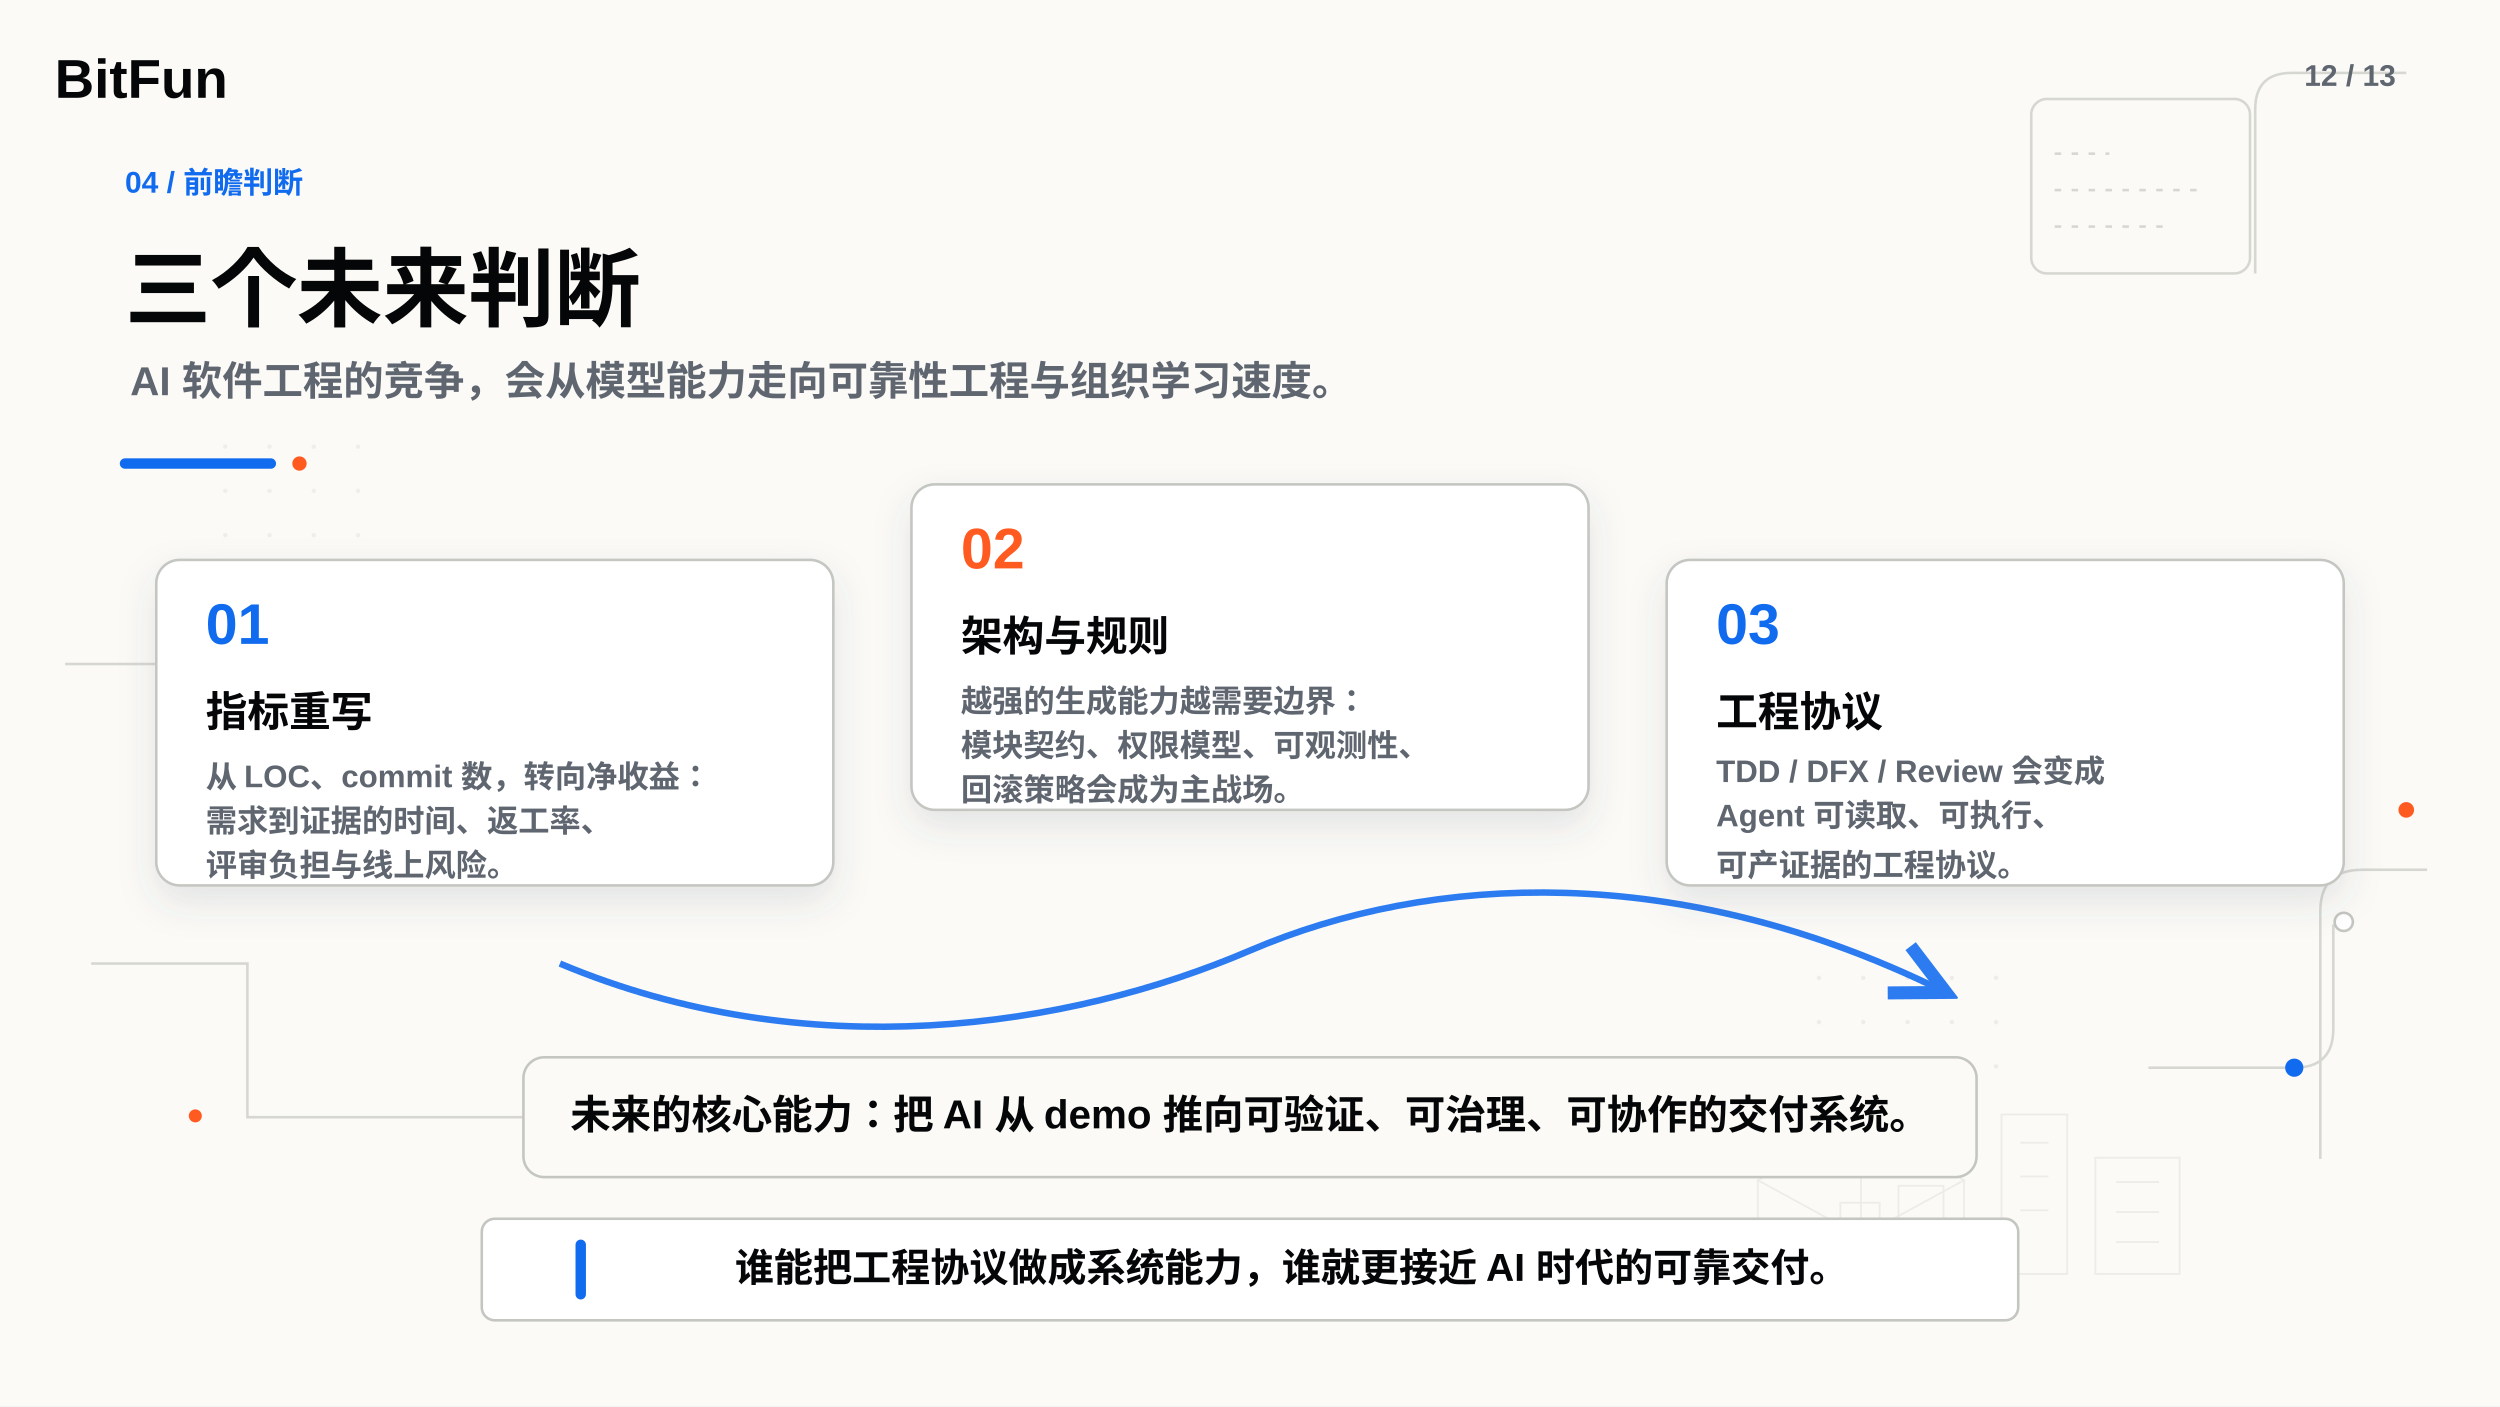
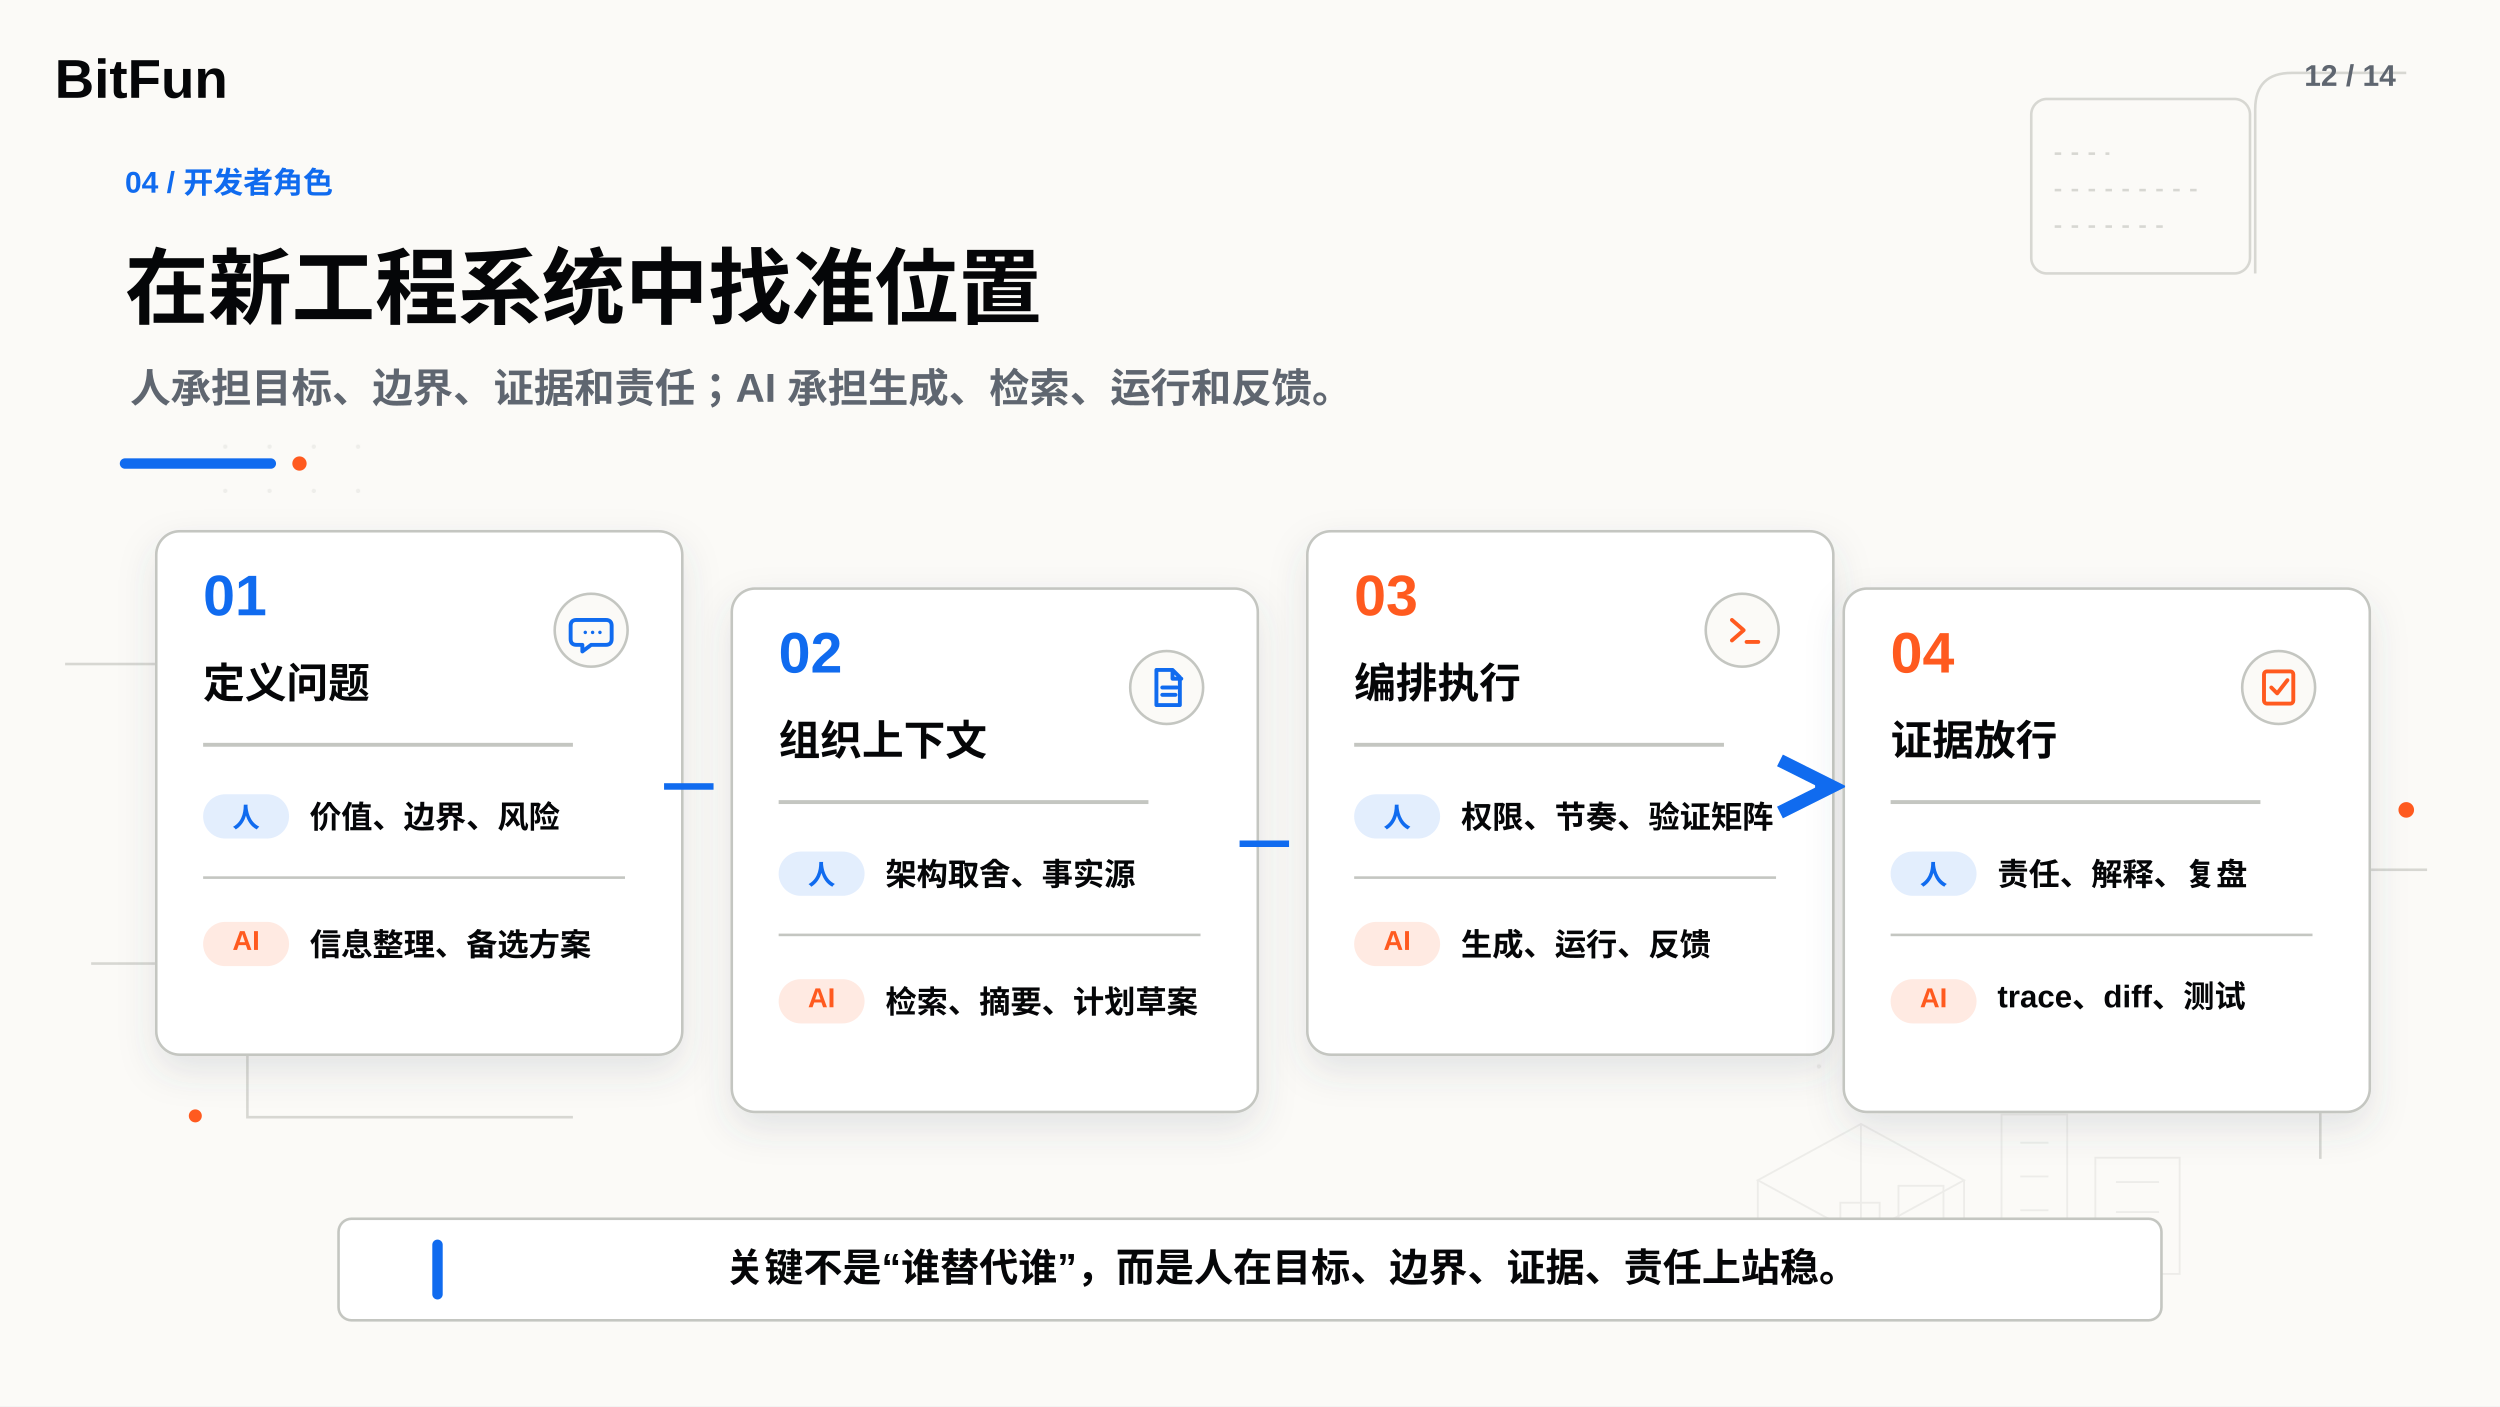
<svg xmlns="http://www.w3.org/2000/svg" width="1920" height="1080" viewBox="0 0 1920 1080">
  <defs>
    <pattern id="lightDots" width="34" height="34" patternUnits="userSpaceOnUse">
      <circle cx="3" cy="3" r="1.7" fill="#C4C6C1" opacity="0.55" />
    </pattern>
    <filter id="paperShadow" x="-18%" y="-18%" width="136%" height="150%">
      <feDropShadow dx="0" dy="12" stdDeviation="14" flood-color="#4B5563" flood-opacity="0.13" />
    </filter>
    <marker id="arrowBlue" markerWidth="12" markerHeight="12" refX="9" refY="6" orient="auto" markerUnits="strokeWidth">
      <path d="M2 2 L10 6 L2 10" fill="none" stroke="#106BEF" stroke-width="2" />
    </marker>
    <marker id="arrowGray" markerWidth="12" markerHeight="12" refX="9" refY="6" orient="auto" markerUnits="strokeWidth">
      <path d="M2 2 L10 6 L2 10" fill="none" stroke="#A5A9AE" stroke-width="2" />
    </marker>
  </defs>
  <rect width="1920" height="1080" fill="#FBFAF7" />
  <rect x="1560" y="76" width="168" height="134" rx="12" fill="none" stroke="#D7D7D2" stroke-width="2" />
  <path d="M1578 118 h42 m-42 28 h112 m-112 28 h88" stroke="#D7D7D2" stroke-width="2" stroke-dasharray="5 8" fill="none" />
  <path d="M1848 56 h-88 q-28 0 -28 28 v126" stroke="#D7D7D2" stroke-width="2" fill="none" />
  <path d="M1782 890 v-190 q0 -32 32 -32 h50" stroke="#D7D7D2" stroke-width="2" fill="none" />
  <path d="M1650 820 h112 q30 0 30 -30 v-80" stroke="#D7D7D2" stroke-width="2" fill="none" />
  <circle cx="1800" cy="708" r="7" fill="#FFFFFF" stroke="#C4C6C1" stroke-width="2" />
  <circle cx="1762" cy="820" r="7" fill="#106BEF" />
  <circle cx="1848" cy="622" r="6" fill="#FF5A1F" />
  <rect x="1378" y="720" width="180" height="120" fill="url(#lightDots)" opacity="0.48" />
  <rect x="152" y="318" width="128" height="96" fill="url(#lightDots)" opacity="0.42" />
  <path d="M70 740 h120 v118 h250" stroke="#D7D7D2" stroke-width="2" fill="none" />
  <path d="M50 510 h116 q26 0 26 26 v52" stroke="#D7D7D2" stroke-width="2" fill="none" />
  <circle cx="150" cy="857" r="5" fill="#FF5A1F" />
  <g opacity="0.26" transform="translate(1350 820) scale(0.72)">
    <path d="M0 120 L110 60 L220 120 L110 180 Z" fill="none" stroke="#C4C6C1" stroke-width="2" />
    <path d="M110 60 V180 M0 120 V220 M220 120 V220 M0 220 H320" stroke="#C4C6C1" stroke-width="2" fill="none" />
    <path d="M260 50 h70 v170 h-70 Z M280 80 h30 M280 116 h30 M280 152 h30" stroke="#C4C6C1" stroke-width="2" fill="none" />
    <path d="M360 96 h90 v124 h-90 Z M382 122 h46 M382 154 h46 M382 186 h46" stroke="#C4C6C1" stroke-width="2" fill="none" />
    <path d="M88 144 h42 v76 h-42 Z M150 126 h48 v94 h-48 Z" stroke="#C4C6C1" stroke-width="2" fill="none" />
  </g>
  <style>
      text { font-family: "Microsoft YaHei", "Noto Sans SC", "PingFang SC", "Segoe UI", Arial, sans-serif; dominant-baseline: hanging; }
      .brand5 { font-size: 42px; font-weight: 900; fill: #050608; }
      .num5 { font-family: "Arial", "Microsoft YaHei", sans-serif; font-weight: 900; fill: #050608; }
      .h15 { font-size: 68px; font-weight: 900; fill: #050608; letter-spacing: 0; }
      .h25 { font-size: 58px; font-weight: 900; fill: #050608; letter-spacing: 0; }
      .sub5 { font-size: 31px; font-weight: 560; fill: #5F6670; }
      .body5 { font-size: 30px; font-weight: 700; fill: #050608; }
      .muted5 { font-size: 24px; font-weight: 560; fill: #5F6670; }
      .label5 { font-size: 29px; font-weight: 900; fill: #050608; }
      .small5 { font-size: 23px; font-weight: 760; fill: #5F6670; }
      .micro5 { font-size: 19px; font-weight: 760; fill: #5F6670; }
    </style>
  <text x="42" y="46" class="brand5">BitFun</text>
-   <text x="1840" y="50" class="small5" text-anchor="end">12 / 13</text>
-   <text x="96" y="132" class="small5" style="fill:#106BEF;font-weight:900">04 / 前瞻判断</text>
-   <text x="96" y="188" class="h15" style="font-size:66px">三个未来判断</text>
-   <text x="100" y="282" class="sub5">AI 软件工程的竞争，会从模型能力走向可靠性工程与组织学习速度。</text>
+   <text x="1840" y="50" class="small5" text-anchor="end">12 / 14</text>
+   <text x="96" y="132" class="small5" style="fill:#106BEF;font-weight:900">04 / 开发者角色</text>
+   <text x="96" y="188" class="h15" style="font-size:64px">在新工程系统中找准位置</text>
+   <text x="100" y="282" class="sub5">人承担目标、边界、证据和责任；AI 承担生成、检索、运行和反馈。</text>
  <path d="M96 356 h112" stroke="#106BEF" stroke-width="8" stroke-linecap="round" />
  <circle cx="230" cy="356" r="5.5" fill="#FF5A1F" />
-   <path d="M430 740 C620 820 820 790 960 730 S1290 662 1490 760" stroke="#106BEF" stroke-width="5" fill="none" marker-end="url(#arrowBlue)" opacity="0.88" />
-   <rect x="120" y="430" width="520" height="250" rx="18" fill="#FFFFFF" stroke="#C4C6C1" stroke-width="2" filter="url(#paperShadow)" />
-   <text x="158" y="464" class="num5" style="font-size:44px;fill:#106BEF">01</text>
-   <text x="158" y="530" class="label5" style="font-size:32px">指标重写</text>
-   <text x="158" y="584" class="small5" style="font-size:24px;fill:#5F6670;font-weight:650">从 LOC、commit 数，转向净收益：</text>
-   <text x="158" y="618" class="small5" style="font-size:24px;fill:#5F6670;font-weight:650">需求到证据的时间、返工率、</text>
-   <text x="158" y="652" class="small5" style="font-size:24px;fill:#5F6670;font-weight:650">评审负担与线上风险。</text>
-   <rect x="700" y="372" width="520" height="250" rx="18" fill="#FFFFFF" stroke="#C4C6C1" stroke-width="2" filter="url(#paperShadow)" />
-   <text x="738" y="406" class="num5" style="font-size:44px;fill:#FF5A1F">02</text>
-   <text x="738" y="472" class="label5" style="font-size:32px">架构与规则</text>
-   <text x="738" y="526" class="small5" style="font-size:24px;fill:#5F6670;font-weight:650">越强的生成能力越需要边界：</text>
-   <text x="738" y="560" class="small5" style="font-size:24px;fill:#5F6670;font-weight:650">模块契约、权限模型、可观测性、</text>
-   <text x="738" y="594" class="small5" style="font-size:24px;fill:#5F6670;font-weight:650">回滚策略会成为主战场。</text>
-   <rect x="1280" y="430" width="520" height="250" rx="18" fill="#FFFFFF" stroke="#C4C6C1" stroke-width="2" filter="url(#paperShadow)" />
-   <text x="1318" y="464" class="num5" style="font-size:44px;fill:#106BEF">03</text>
-   <text x="1318" y="530" class="label5" style="font-size:32px">工程协议</text>
-   <text x="1318" y="584" class="small5" style="font-size:24px;fill:#5F6670;font-weight:650">TDD / DFX / Review 会变成</text>
-   <text x="1318" y="618" class="small5" style="font-size:24px;fill:#5F6670;font-weight:650">Agent 可读取、可执行、</text>
-   <text x="1318" y="652" class="small5" style="font-size:24px;fill:#5F6670;font-weight:650">可产证据的工程协议。</text>
-   <rect x="402" y="812" width="1116" height="92" rx="16" fill="#FBFAF7" stroke="#C4C6C1" stroke-width="2" />
-   <text x="960" y="840" class="body5" text-anchor="middle" style="font-size:31px">未来的核心能力：把 AI 从 demo 推向可验证、可治理、可协作的交付系统。</text>
-   <rect x="370" y="936" width="1180" height="78" rx="10" fill="#FFFFFF" stroke="#C4C6C1" stroke-width="2" />
-   <path d="M446 956 v38" stroke="#106BEF" stroke-width="8" stroke-linecap="round" />
-   <text x="992" y="958" class="body5" text-anchor="middle" style="font-size:30px">谁能把工程协议做成系统能力，谁就更接近 AI 时代的可靠交付。</text>
+   <rect x="120" y="408" width="404" height="402" rx="18" fill="#FFFFFF" stroke="#C4C6C1" stroke-width="2" filter="url(#paperShadow)" />
+   <rect x="562" y="452" width="404" height="402" rx="18" fill="#FFFFFF" stroke="#C4C6C1" stroke-width="2" filter="url(#paperShadow)" />
+   <rect x="1004" y="408" width="404" height="402" rx="18" fill="#FFFFFF" stroke="#C4C6C1" stroke-width="2" filter="url(#paperShadow)" />
+   <rect x="1416" y="452" width="404" height="402" rx="18" fill="#FFFFFF" stroke="#C4C6C1" stroke-width="2" filter="url(#paperShadow)" />
+   <text x="156" y="442" class="num5" style="font-size:44px;fill:#106BEF">01</text>
+   <text x="156" y="508" class="label5" style="font-size:32px">定义问题</text>
+   <path d="M156 572 H440" stroke="#C4C6C1" stroke-width="3" />
+   <rect x="156" y="610" width="66" height="34" rx="17" fill="#106BEF" opacity="0.12" />
+   <text x="189" y="617" class="small5" text-anchor="middle" style="font-size:21px;fill:#106BEF;font-weight:900">人</text>
+   <text x="238" y="615" class="small5" style="font-size:24px;fill:#050608;font-weight:820">价值、边界、风险</text>
+   <path d="M156 674 H480" stroke="#C4C6C1" stroke-width="2" />
+   <rect x="156" y="708" width="66" height="34" rx="17" fill="#FF5A1F" opacity="0.13" />
+   <text x="189" y="715" class="small5" text-anchor="middle" style="font-size:21px;fill:#FF5A1F;font-weight:900">AI</text>
+   <text x="238" y="713" class="small5" style="font-size:24px;fill:#050608;font-weight:820">信息整理、备选方案</text>
+   <circle cx="454" cy="484" r="28" fill="#FBFAF7" stroke="#C4C6C1" stroke-width="2" />
+   <g transform="translate(436 466) scale(0.5625)">
+     <path d="M12 18 h40 q8 0 8 8 v18 q0 8 -8 8 H32 l-12 9 v-9 h-8 q-8 0 -8-8 V26 q0-8 8-8 Z" stroke="#106BEF" stroke-width="5.333" stroke-linecap="round" stroke-linejoin="round" fill="none" />
+     <circle cx="24" cy="35" r="2.4" fill="#106BEF" />
+     <circle cx="34" cy="35" r="2.4" fill="#106BEF" />
+     <circle cx="44" cy="35" r="2.4" fill="#106BEF" />
+   </g>
+   <text x="598" y="486" class="num5" style="font-size:44px;fill:#106BEF">02</text>
+   <text x="598" y="552" class="label5" style="font-size:32px">组织上下文</text>
+   <path d="M598 616 H882" stroke="#C4C6C1" stroke-width="3" />
+   <rect x="598" y="654" width="66" height="34" rx="17" fill="#106BEF" opacity="0.12" />
+   <text x="631" y="661" class="small5" text-anchor="middle" style="font-size:21px;fill:#106BEF;font-weight:900">人</text>
+   <text x="680" y="659" class="small5" style="font-size:24px;fill:#050608;font-weight:820">架构取舍、事实源</text>
+   <path d="M598 718 H922" stroke="#C4C6C1" stroke-width="2" />
+   <rect x="598" y="752" width="66" height="34" rx="17" fill="#FF5A1F" opacity="0.13" />
+   <text x="631" y="759" class="small5" text-anchor="middle" style="font-size:21px;fill:#FF5A1F;font-weight:900">AI</text>
+   <text x="680" y="757" class="small5" style="font-size:24px;fill:#050608;font-weight:820">检索、摘要、计划草案</text>
+   <circle cx="896" cy="528" r="28" fill="#FBFAF7" stroke="#C4C6C1" stroke-width="2" />
+   <g transform="translate(878 510) scale(0.5625)">
+     <path d="M18 8 h22 l10 10 v38 H18 Z M40 8 v12 h12 M26 32 h20 M26 42 h18" stroke="#106BEF" stroke-width="5.333" stroke-linecap="round" stroke-linejoin="round" fill="none" />
+   </g>
+   <text x="1040" y="442" class="num5" style="font-size:44px;fill:#FF5A1F">03</text>
+   <text x="1040" y="508" class="label5" style="font-size:32px">编排执行</text>
+   <path d="M1040 572 H1324" stroke="#C4C6C1" stroke-width="3" />
+   <rect x="1040" y="610" width="66" height="34" rx="17" fill="#106BEF" opacity="0.12" />
+   <text x="1073" y="617" class="small5" text-anchor="middle" style="font-size:21px;fill:#106BEF;font-weight:900">人</text>
+   <text x="1122" y="615" class="small5" style="font-size:24px;fill:#050608;font-weight:820">权限、节奏、验证矩阵</text>
+   <path d="M1040 674 H1364" stroke="#C4C6C1" stroke-width="2" />
+   <rect x="1040" y="708" width="66" height="34" rx="17" fill="#FF5A1F" opacity="0.13" />
+   <text x="1073" y="715" class="small5" text-anchor="middle" style="font-size:21px;fill:#FF5A1F;font-weight:900">AI</text>
+   <text x="1122" y="713" class="small5" style="font-size:24px;fill:#050608;font-weight:820">生成、运行、反馈</text>
+   <circle cx="1338" cy="484" r="28" fill="#FBFAF7" stroke="#C4C6C1" stroke-width="2" />
+   <g transform="translate(1320 466) scale(0.5625)">
+     <path d="M18 18 L34 32 L18 46" stroke="#FF5A1F" stroke-width="5.333" stroke-linecap="round" stroke-linejoin="round" fill="none" />
+     <path d="M38 48 h16" stroke="#FF5A1F" stroke-width="5.333" stroke-linecap="round" stroke-linejoin="round" fill="none" />
+   </g>
+   <text x="1452" y="486" class="num5" style="font-size:44px;fill:#FF5A1F">04</text>
+   <text x="1452" y="552" class="label5" style="font-size:32px">证据放行</text>
+   <path d="M1452 616 H1736" stroke="#C4C6C1" stroke-width="3" />
+   <rect x="1452" y="654" width="66" height="34" rx="17" fill="#106BEF" opacity="0.12" />
+   <text x="1485" y="661" class="small5" text-anchor="middle" style="font-size:21px;fill:#106BEF;font-weight:900">人</text>
+   <text x="1534" y="659" class="small5" style="font-size:24px;fill:#050608;font-weight:820">责任、解释、复盘</text>
+   <path d="M1452 718 H1776" stroke="#C4C6C1" stroke-width="2" />
+   <rect x="1452" y="752" width="66" height="34" rx="17" fill="#FF5A1F" opacity="0.13" />
+   <text x="1485" y="759" class="small5" text-anchor="middle" style="font-size:21px;fill:#FF5A1F;font-weight:900">AI</text>
+   <text x="1534" y="757" class="small5" style="font-size:24px;fill:#050608;font-weight:820">trace、diff、测试</text>
+   <circle cx="1750" cy="528" r="28" fill="#FBFAF7" stroke="#C4C6C1" stroke-width="2" />
+   <g transform="translate(1732 510) scale(0.5625)">
+     <rect x="12" y="10" width="40" height="44" rx="4" stroke="#FF5A1F" stroke-width="5.333" stroke-linecap="round" stroke-linejoin="round" fill="none" />
+     <path d="M22 32 l8 8 l14 -18" stroke="#FF5A1F" stroke-width="5.333" stroke-linecap="round" stroke-linejoin="round" fill="none" />
+   </g>
+   <path d="M510 604 H548 M952 648 H990 M1394 604 H1402" stroke="#106BEF" stroke-width="5" fill="none" marker-end="url(#arrowBlue)" />
+   <rect x="260" y="936" width="1400" height="78" rx="10" fill="#FFFFFF" stroke="#C4C6C1" stroke-width="2" />
+   <path d="M336 956 v38" stroke="#106BEF" stroke-width="8" stroke-linecap="round" />
+   <text x="992" y="958" class="body5" text-anchor="middle" style="font-size:30px">关键不是“谁替代谁”，而是人在目标、边界、证据、责任上站稳。</text>
</svg>
